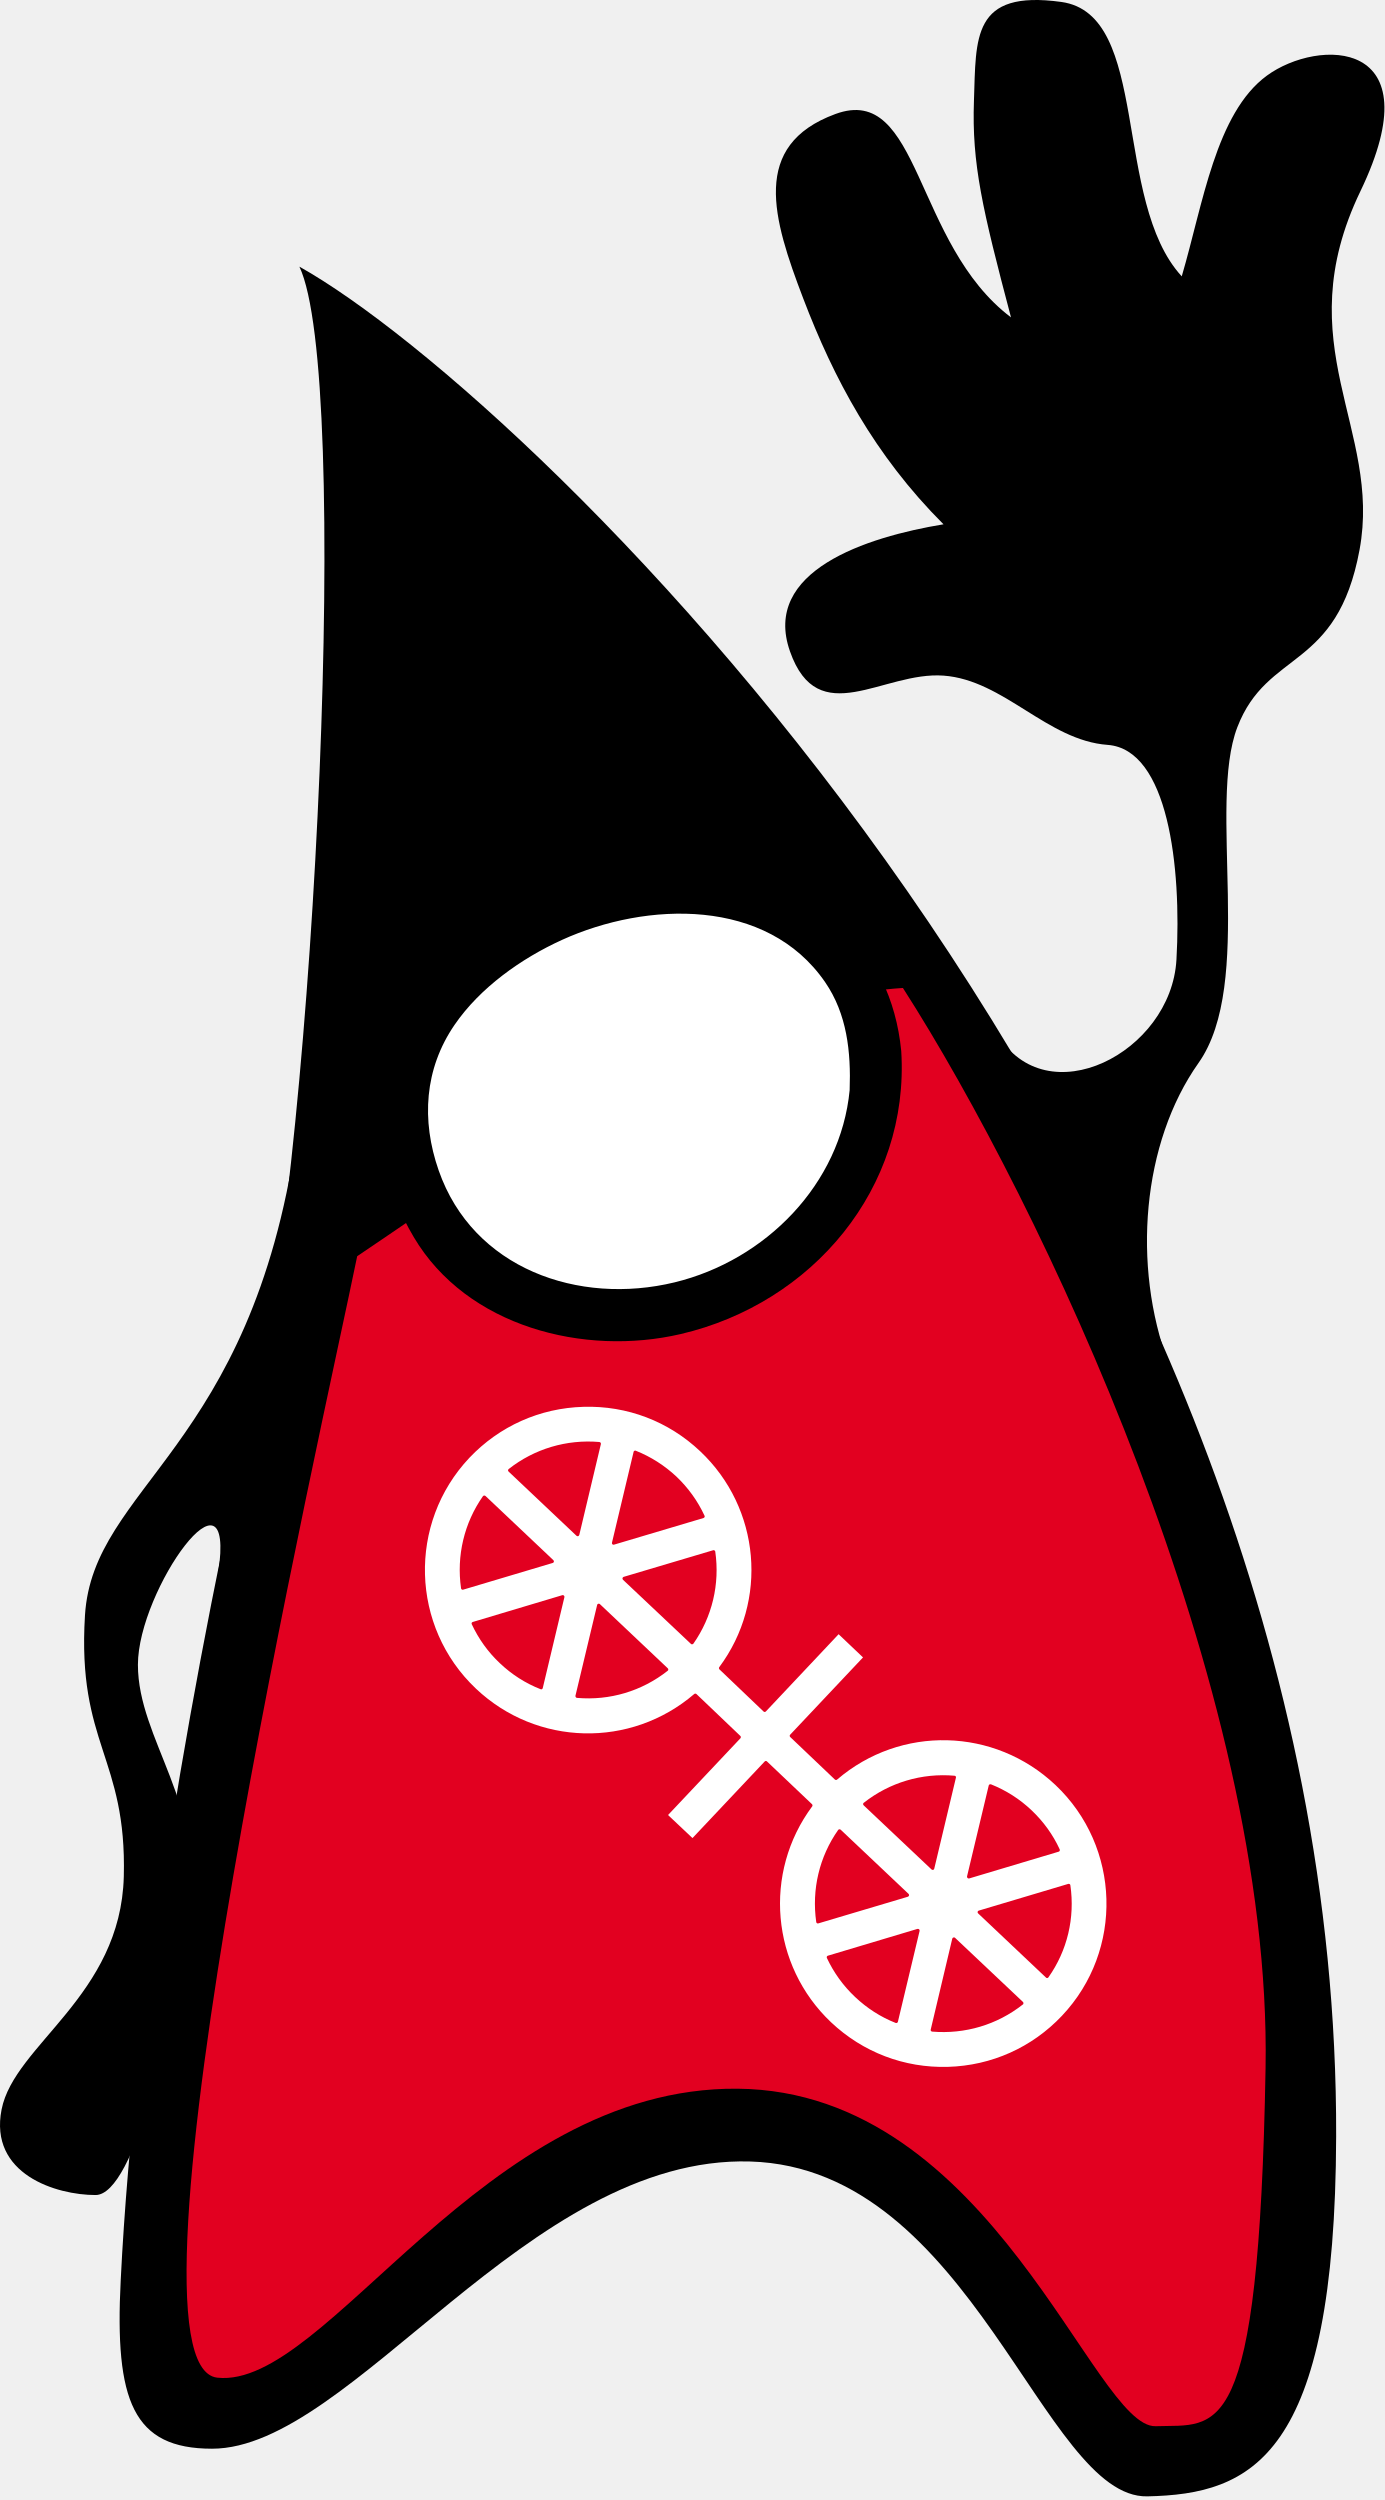
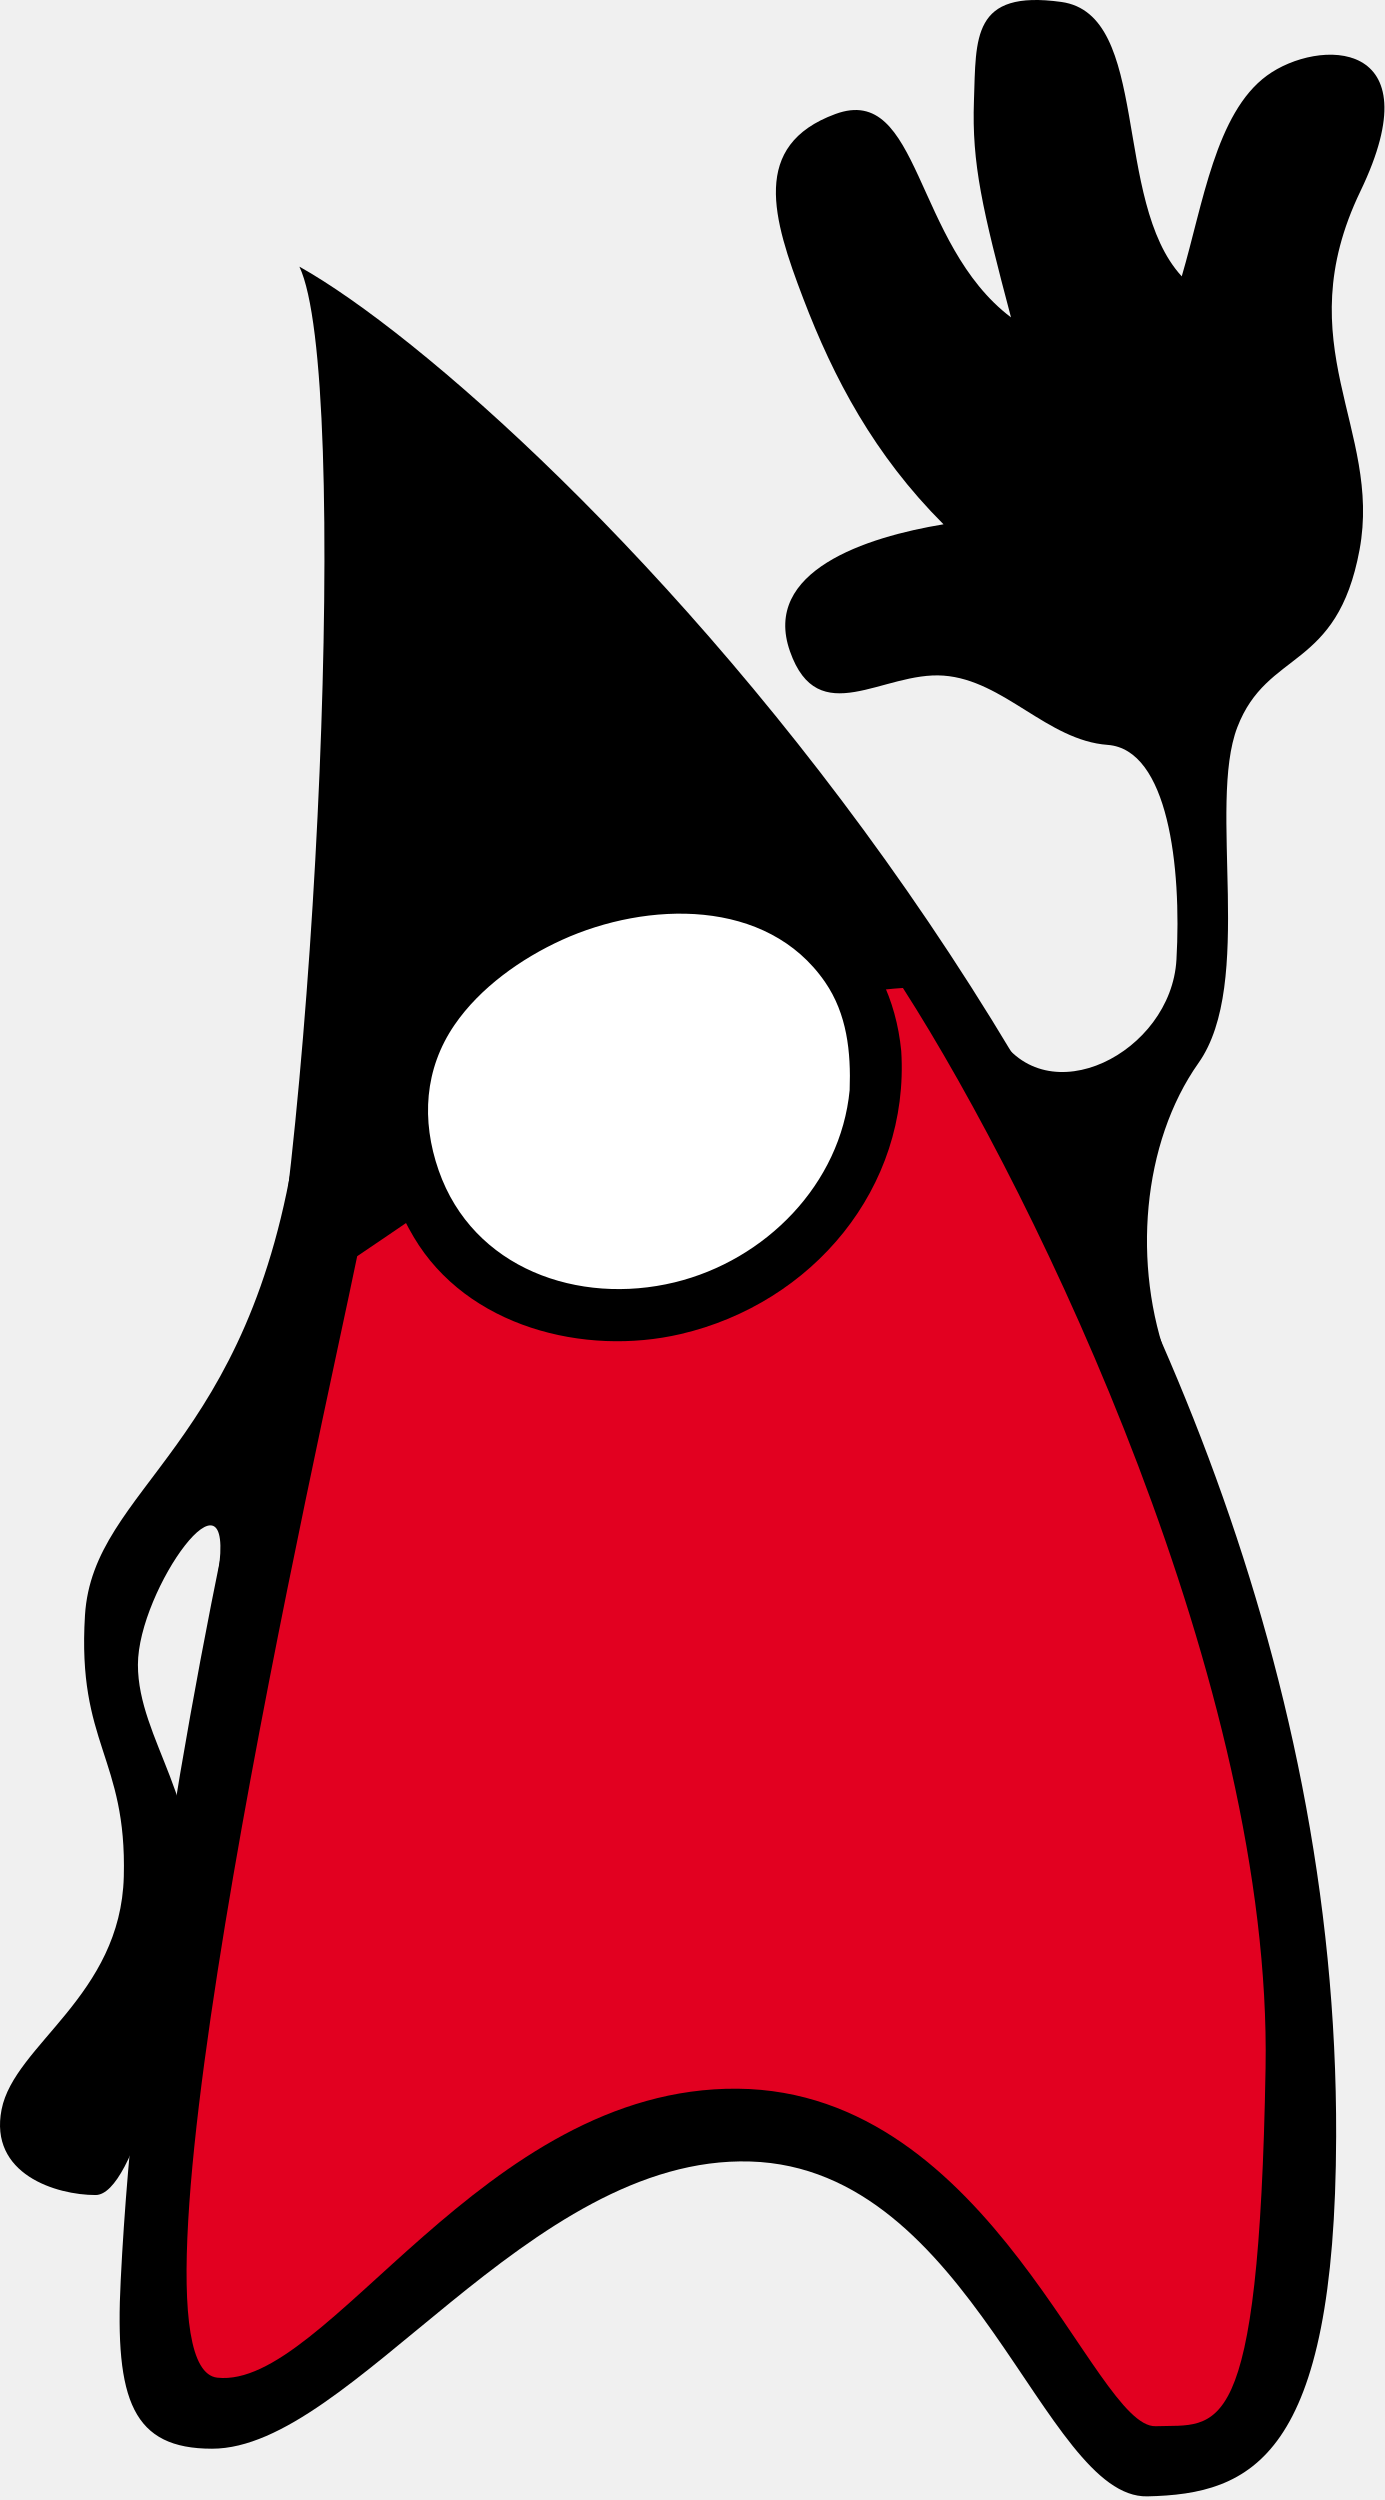
<svg xmlns="http://www.w3.org/2000/svg" width="100%" height="100%" viewBox="0 0 226 408" version="1.1" xml:space="preserve" style="fill-rule:evenodd;clip-rule:evenodd;">
  <g transform="matrix(1,0,0,1,-552.643,-51.4435)">
    <g transform="matrix(1,0,0,1,0,6.61409)">
      <path id="duke" d="M601.503,88.347C609.927,105.987 604.239,229.179 594.375,272.379C584.511,315.651 574.647,370.659 572.343,416.955C571.335,436.683 574.359,444.459 587.247,444.459C609.999,444.459 638.871,396.507 675.087,397.587C711.375,398.667 722.895,452.595 739.887,452.235C756.879,451.875 770.559,445.971 770.703,393.483C771.207,236.81 639.879,109.802 601.503,88.347Z" style="fill-rule:nonzero;" />
      <path id="duke-right-hand" d="M715.407,213.555C723.399,227.019 743.775,216.651 744.639,201.459C745.503,186.267 743.271,167.115 733.407,166.395C723.543,165.675 716.487,155.811 706.623,155.091C696.759,154.371 686.175,164.235 681.567,151.131C676.959,138.027 693.951,132.483 706.623,130.395C695.319,119.091 688.695,106.563 683.727,93.531C678.759,80.499 675.087,68.547 688.983,63.435C702.879,58.323 701.727,84.603 717.639,96.627C712.959,78.915 711.231,71.571 711.591,61.275C711.951,50.979 711.231,43.131 725.847,45.147C740.463,47.163 734.127,77.547 745.503,89.931C748.959,78.195 751.047,63.291 759.399,57.171C767.751,51.051 786.759,50.907 774.663,76.035C762.567,101.163 778.191,114.771 774.519,134.571C770.847,154.371 759.471,150.771 754.575,163.515C749.679,176.259 757.455,205.275 748.239,218.307C739.023,231.339 737.367,251.355 743.343,267.339C724.983,250.203 715.407,213.555 715.407,213.555Z" style="fill-rule:nonzero;" />
      <path id="duke-left-hand" d="M600.999,230.475C593.583,281.307 567.807,287.355 566.511,308.451C565.215,329.547 573.351,331.563 572.847,351.075C572.343,370.587 554.991,378.507 552.903,389.091C550.815,399.675 561.831,403.059 568.239,403.059C574.647,403.059 581.055,374.979 583.647,357.123C586.239,339.267 575.151,328.755 575.151,316.515C575.151,304.275 591.207,281.883 588.255,301.539C601.575,280.515 607.912,253.73 600.999,230.475Z" style="fill-rule:nonzero;" />
      <path id="duke-shirt" d="M610.936,249.842C605.32,277.346 570.256,430.922 588.112,432.866C605.968,434.81 631.384,385.346 673,385.706C714.688,386.066 731.104,441.146 741.256,440.786C751.408,440.426 758.104,444.386 759.184,382.322C760.264,320.258 722.392,240.986 700,206.066C669.615,208.01 636.927,232.347 610.936,249.842Z" style="fill:rgb(226,0,32);fill-rule:nonzero;" />
      <g transform="matrix(1,0,0,1,552.644,44.8288)">
        <path id="duke-smile" d="M147.082,171.533C145.42,154.338 132.675,143.545 116.187,140.906C100.263,138.357 82.927,145.904 71.779,157.052C59.241,169.59 58.74,187.03 67.519,201.885C76.18,216.542 95.366,221.386 111.082,217.72C132.588,212.705 148.48,193.896 147.082,171.533" style="fill-rule:nonzero;" />
        <path id="duke-nose" d="M139.162,177.941C137.669,193.568 125.215,206.123 110.218,209.765C94.348,213.619 76.825,207.508 71.122,191.189C68.21,182.857 68.752,174.31 73.759,166.991C77.982,160.82 84.792,155.991 91.538,152.925C105.462,146.599 125.37,145.896 135.069,160.002C138.744,165.348 139.387,171.641 139.162,177.941" style="fill:white;fill-rule:nonzero;stroke:black;stroke-width:1px;" />
      </g>
    </g>
-     <g id="duke-shield-logo" transform="matrix(0.735436,-0.0982567,0.0982567,0.735436,1175.61,377.584)">
-       <g id="duke-tummy-shield">
-         <path id="duke-shield-logo1" d="M-603.024,-85.245C-603.089,-85.165 -603.183,-85.118 -603.294,-85.118C-603.404,-85.118 -603.501,-85.165 -603.563,-85.26L-616.494,-101.234C-616.572,-101.329 -616.605,-101.456 -616.559,-101.583C-616.51,-101.725 -616.4,-101.805 -616.274,-101.82L-595.973,-105.038C-595.879,-105.054 -595.752,-105.005 -595.671,-104.942C-595.593,-104.895 -595.561,-104.768 -595.561,-104.673C-595.483,-97.431 -598.128,-90.521 -603.025,-85.244L-603.024,-85.245ZM-609.411,-80.062C-615.607,-76.386 -622.897,-75.245 -629.965,-76.798C-630.075,-76.83 -630.173,-76.893 -630.202,-77.004C-630.267,-77.083 -630.267,-77.194 -630.202,-77.305L-622.865,-96.48C-622.816,-96.591 -622.706,-96.687 -622.579,-96.702C-622.436,-96.735 -622.293,-96.67 -622.23,-96.576L-609.283,-80.601C-609.234,-80.522 -609.205,-80.411 -609.234,-80.316C-609.234,-80.189 -609.296,-80.11 -609.393,-80.063L-609.411,-80.062ZM-637.35,-79.73C-637.46,-79.697 -637.554,-79.697 -637.652,-79.746C-640.789,-81.489 -643.499,-83.819 -645.75,-86.592C-648.016,-89.381 -649.695,-92.519 -650.773,-95.942C-650.773,-96.037 -650.773,-96.132 -650.725,-96.227C-650.663,-96.322 -650.566,-96.37 -650.471,-96.386L-630.171,-99.618C-630.044,-99.618 -629.902,-99.586 -629.822,-99.492C-629.744,-99.381 -629.728,-99.238 -629.757,-99.127L-637.142,-79.936C-637.175,-79.841 -637.253,-79.778 -637.35,-79.73ZM-651.913,-103.786C-651.991,-103.865 -652.04,-103.96 -652.04,-104.055C-652.102,-111.313 -649.457,-118.207 -644.592,-123.484C-644.498,-123.579 -644.433,-123.611 -644.306,-123.611C-644.212,-123.611 -644.115,-123.579 -644.021,-123.484L-631.089,-107.51C-631.011,-107.415 -630.995,-107.272 -631.027,-107.146C-631.089,-107.035 -631.186,-106.939 -631.329,-106.908L-651.614,-103.707C-651.724,-103.674 -651.835,-103.723 -651.916,-103.786L-651.913,-103.786ZM-638.19,-128.682C-632.009,-132.343 -624.688,-133.516 -617.62,-131.931C-617.526,-131.915 -617.428,-131.852 -617.383,-131.757C-617.334,-131.661 -617.334,-131.535 -617.383,-131.455L-624.752,-112.264C-624.801,-112.137 -624.911,-112.042 -625.021,-112.027C-625.164,-112.01 -625.291,-112.059 -625.37,-112.169L-638.301,-128.127C-638.379,-128.223 -638.395,-128.334 -638.379,-128.429C-638.379,-128.524 -638.301,-128.619 -638.204,-128.682L-638.19,-128.682ZM-610.235,-129.015C-610.141,-129.031 -610.043,-129.031 -609.933,-128.999C-606.811,-127.24 -604.086,-124.942 -601.835,-122.153C-599.585,-119.364 -597.889,-116.226 -596.843,-112.819C-596.794,-112.692 -596.843,-112.597 -596.892,-112.501C-596.924,-112.422 -597.018,-112.359 -597.113,-112.343L-617.429,-109.11C-617.555,-109.094 -617.698,-109.158 -617.762,-109.253C-617.84,-109.348 -617.872,-109.49 -617.84,-109.601L-610.455,-128.808C-610.422,-128.903 -610.361,-128.983 -610.234,-129.014L-610.235,-129.015ZM-671.01,-168.221C-671.104,-168.221 -671.214,-168.285 -671.263,-168.364L-684.21,-184.322C-684.272,-184.433 -684.304,-184.56 -684.259,-184.687C-684.21,-184.798 -684.1,-184.909 -683.989,-184.924L-663.673,-188.125C-663.579,-188.142 -663.482,-188.125 -663.404,-188.046C-663.31,-187.983 -663.261,-187.888 -663.261,-187.777C-663.183,-180.535 -665.844,-173.625 -670.709,-168.332C-670.787,-168.269 -670.901,-168.221 -671.011,-168.221L-671.01,-168.221ZM-677.111,-163.166C-683.307,-159.489 -690.597,-158.317 -697.681,-159.901C-697.775,-159.934 -697.872,-159.997 -697.901,-160.076C-697.966,-160.187 -697.966,-160.298 -697.95,-160.393L-690.565,-179.584C-690.517,-179.711 -690.422,-179.79 -690.28,-179.806C-690.169,-179.838 -690.026,-179.773 -689.947,-179.679L-677.015,-163.705C-676.954,-163.626 -676.921,-163.515 -676.938,-163.404C-676.938,-163.309 -677.032,-163.214 -677.113,-163.167L-677.111,-163.166ZM-705.066,-162.817C-705.16,-162.785 -705.257,-162.785 -705.351,-162.85C-708.489,-164.593 -711.215,-166.907 -713.465,-169.696C-715.715,-172.453 -717.395,-175.607 -718.473,-179.046C-718.505,-179.141 -718.473,-179.252 -718.44,-179.331C-718.375,-179.41 -718.281,-179.474 -718.171,-179.489L-697.87,-182.722C-697.728,-182.739 -697.617,-182.69 -697.537,-182.58C-697.459,-182.484 -697.427,-182.342 -697.476,-182.231L-704.845,-163.04C-704.877,-162.929 -704.971,-162.85 -705.065,-162.818L-705.066,-162.817ZM-719.613,-186.874C-719.708,-186.969 -719.756,-187.064 -719.756,-187.159C-719.821,-194.417 -717.173,-201.326 -712.292,-206.62C-712.214,-206.683 -712.117,-206.731 -712.007,-206.715C-711.912,-206.715 -711.802,-206.667 -711.737,-206.588L-698.806,-190.614C-698.728,-190.503 -698.696,-190.36 -698.741,-190.249C-698.79,-190.138 -698.9,-190.027 -699.01,-190.027L-719.327,-186.81C-719.437,-186.778 -719.548,-186.826 -719.612,-186.873L-719.613,-186.874ZM-705.89,-211.786C-699.693,-215.446 -692.403,-216.603 -685.336,-215.034C-685.225,-214.987 -685.128,-214.923 -685.099,-214.86C-685.037,-214.749 -685.037,-214.638 -685.066,-214.543L-692.419,-195.368C-692.481,-195.241 -692.578,-195.162 -692.721,-195.114C-692.832,-195.114 -692.974,-195.162 -693.054,-195.257L-705.985,-211.231C-706.05,-211.326 -706.096,-211.421 -706.079,-211.532C-706.047,-211.643 -705.985,-211.722 -705.888,-211.786L-705.89,-211.786ZM-677.935,-212.103C-677.841,-212.135 -677.743,-212.135 -677.649,-212.07C-674.543,-210.327 -671.801,-208.013 -669.535,-205.24C-667.301,-202.451 -665.621,-199.329 -664.559,-195.906C-664.511,-195.795 -664.527,-195.7 -664.592,-195.589C-664.654,-195.526 -664.735,-195.462 -664.829,-195.431L-685.129,-192.229C-685.256,-192.197 -685.382,-192.246 -685.478,-192.356C-685.54,-192.451 -685.572,-192.578 -685.527,-192.705L-678.158,-211.896C-678.125,-212.007 -678.063,-212.054 -677.937,-212.102L-677.935,-212.103ZM-595.893,-126.971C-607.509,-141.297 -627.889,-144.546 -643.34,-134.514C-643.499,-134.403 -643.689,-134.451 -643.815,-134.577L-652.326,-145.163C-652.374,-145.227 -652.404,-145.306 -652.404,-145.401C-652.404,-145.496 -652.355,-145.607 -652.261,-145.67C-652.261,-145.67 -634.67,-159.965 -634.131,-160.393C-634.512,-160.884 -638.379,-165.67 -638.775,-166.161C-639.33,-165.701 -656.888,-151.439 -656.888,-151.439C-656.966,-151.376 -657.063,-151.36 -657.158,-151.36C-657.235,-151.376 -657.333,-151.423 -657.395,-151.502L-665.778,-161.961C-665.888,-162.104 -665.872,-162.294 -665.778,-162.437C-653.068,-175.448 -652.149,-195.938 -663.622,-210.074C-669.644,-217.522 -678.218,-222.181 -687.758,-223.164C-697.314,-224.178 -706.664,-221.405 -714.128,-215.383C-729.5,-202.911 -731.893,-180.249 -719.421,-164.846C-707.837,-150.535 -687.425,-147.303 -671.99,-157.334C-671.831,-157.429 -671.61,-157.397 -671.499,-157.239L-663.163,-146.843C-663.101,-146.764 -663.085,-146.685 -663.085,-146.605C-663.085,-146.51 -663.147,-146.415 -663.211,-146.336C-663.211,-146.336 -680.675,-132.169 -681.23,-131.709C-680.834,-131.218 -676.967,-126.464 -676.571,-125.972C-676.032,-126.432 -658.6,-140.568 -658.6,-140.568C-658.522,-140.631 -658.425,-140.663 -658.331,-140.647C-658.236,-140.631 -658.139,-140.584 -658.094,-140.504L-649.536,-129.887C-649.426,-129.76 -649.426,-129.538 -649.536,-129.411C-662.23,-116.385 -663.165,-95.91 -651.723,-81.774C-645.669,-74.31 -637.096,-69.651 -627.54,-68.652C-618.016,-67.654 -608.65,-70.427 -601.202,-76.465C-585.814,-88.921 -583.437,-111.583 -595.893,-126.971" style="fill:white;fill-rule:nonzero;" />
-       </g>
-     </g>
  </g>
</svg>
